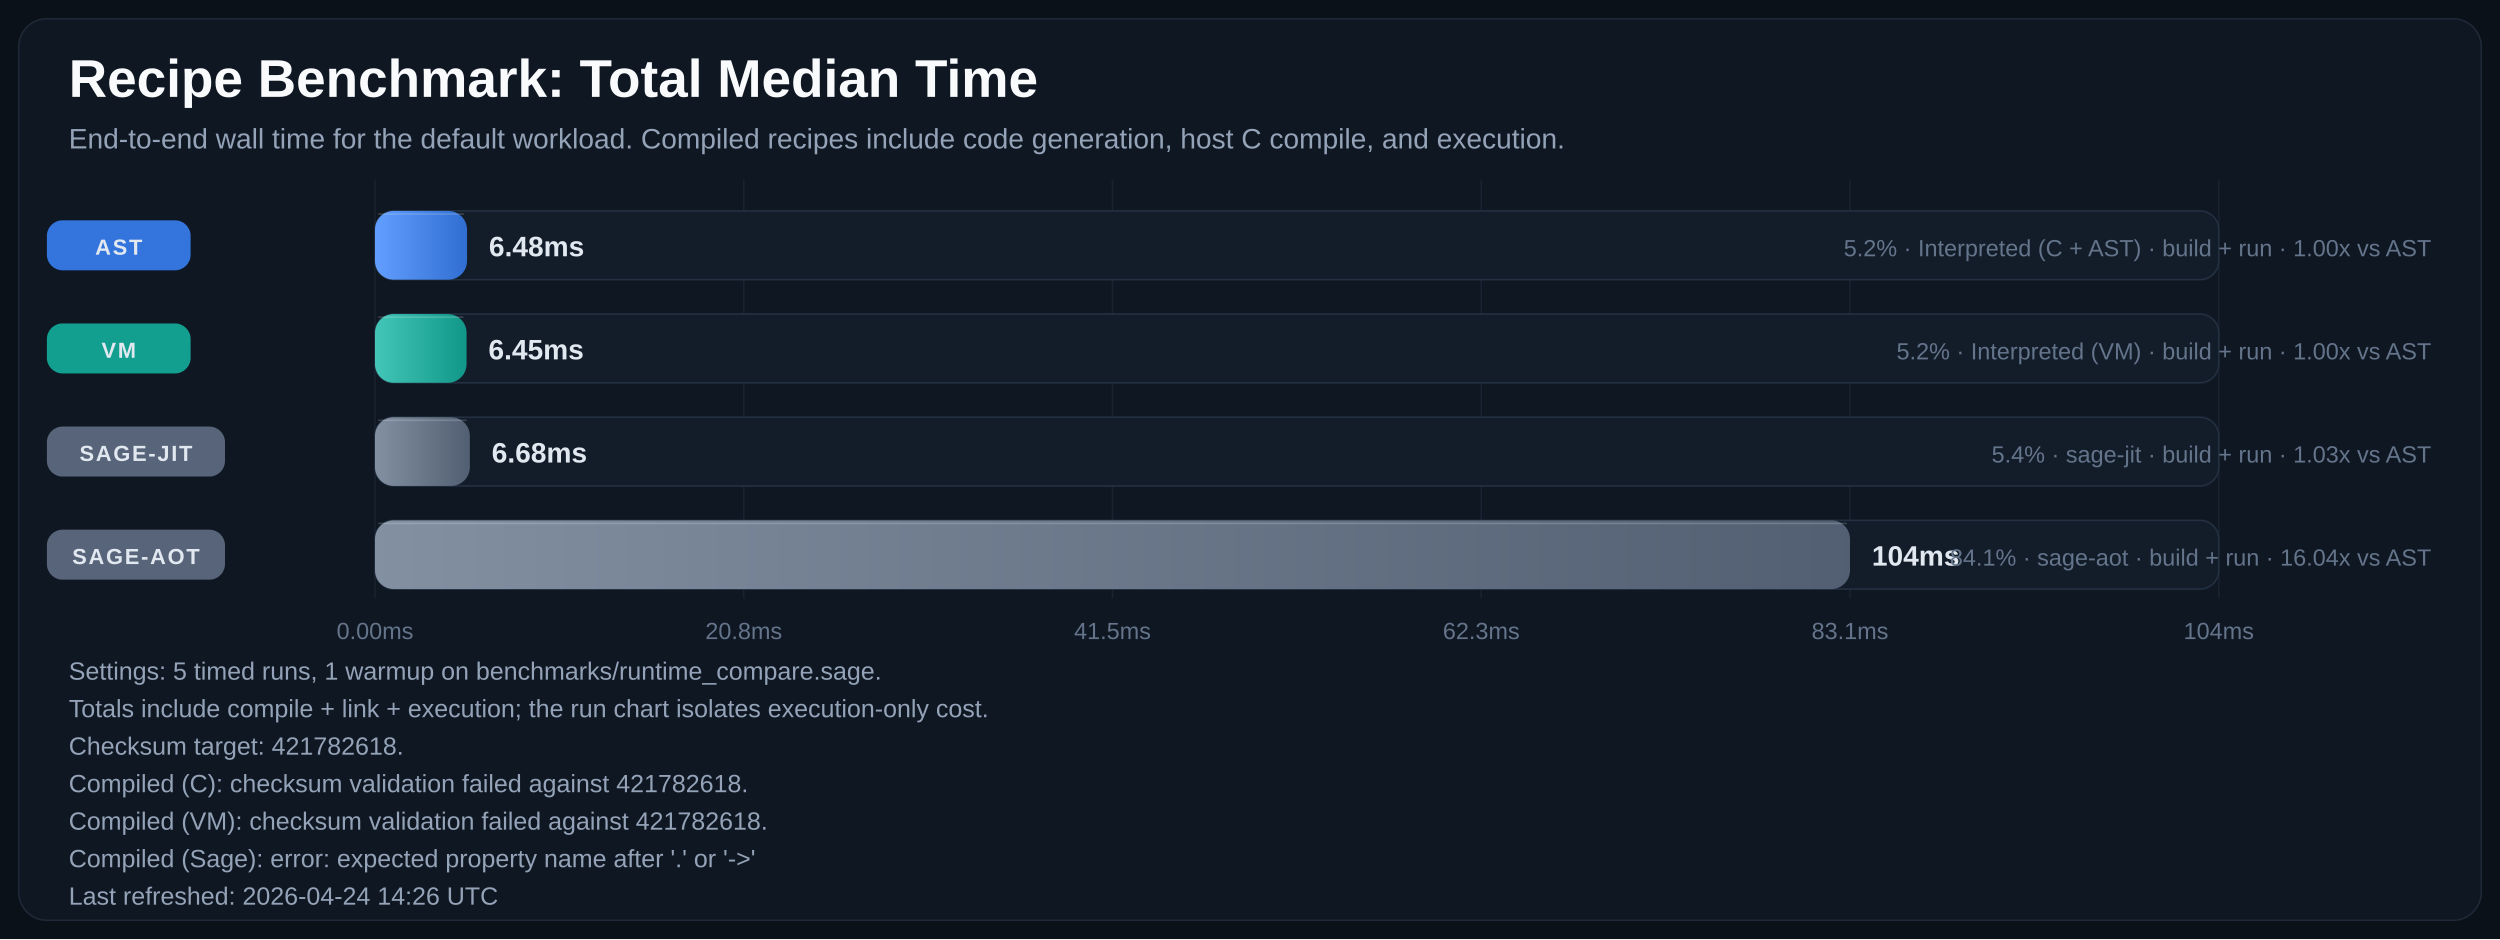
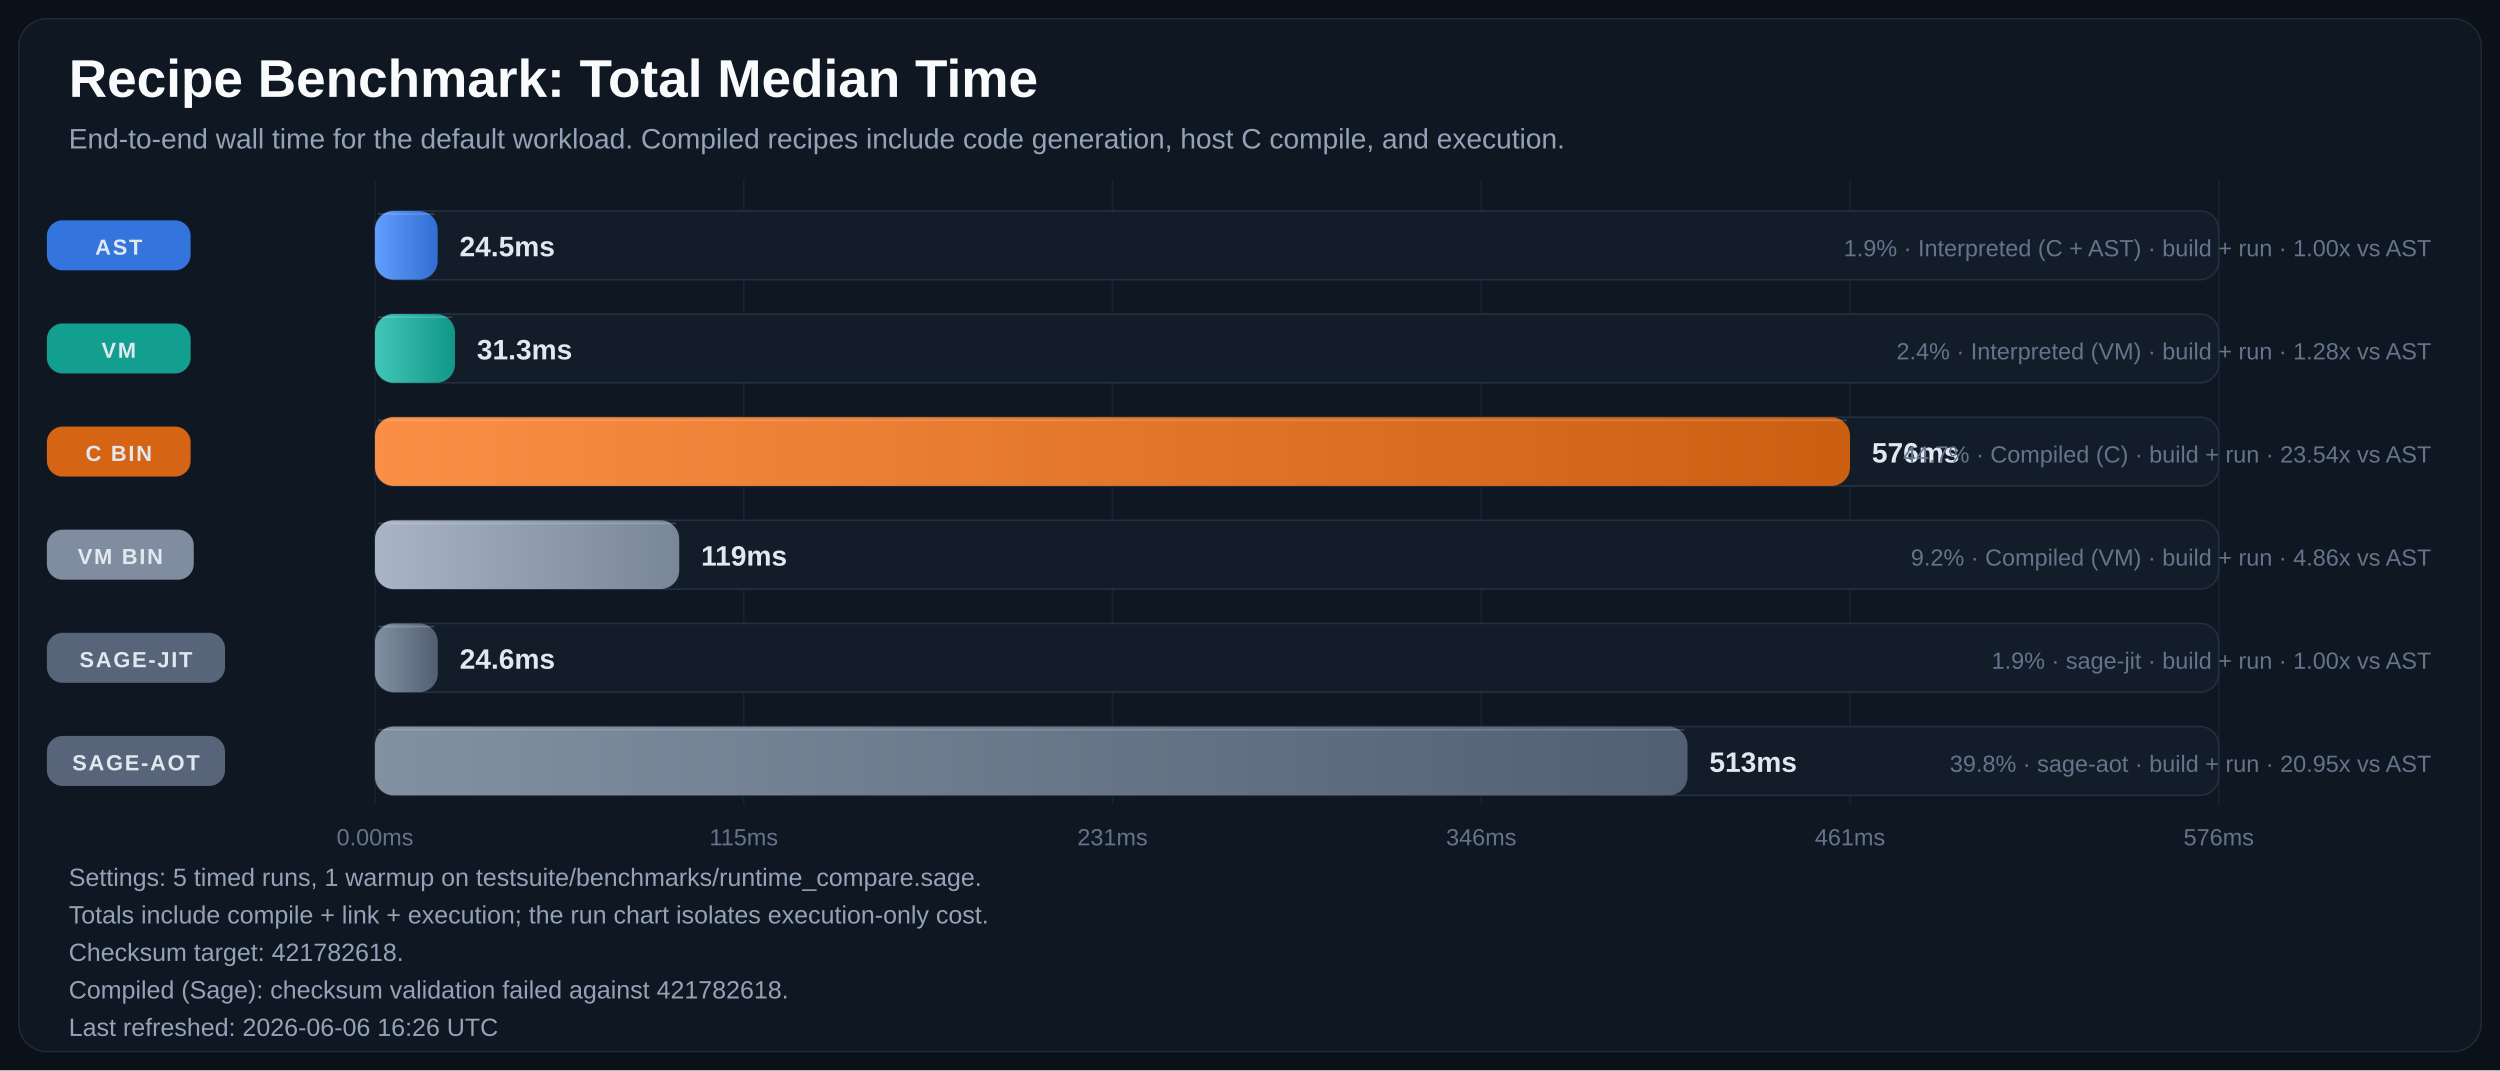
- <svg xmlns="http://www.w3.org/2000/svg" width="1600" height="601" viewBox="0 0 1600 601" role="img" aria-labelledby="title desc">
+ <svg xmlns="http://www.w3.org/2000/svg" width="1600" height="685" viewBox="0 0 1600 685" role="img" aria-labelledby="title desc">
  <defs>
    <linearGradient id="bar-gradient-0" x1="0%" y1="0%" x2="100%" y2="0%">
      <stop offset="0%" stop-color="#619EFF" />
      <stop offset="100%" stop-color="#306ED1" />
    </linearGradient>
    <linearGradient id="bar-gradient-1" x1="0%" y1="0%" x2="100%" y2="0%">
      <stop offset="0%" stop-color="#43C6B8" />
      <stop offset="100%" stop-color="#109788" />
    </linearGradient>
    <linearGradient id="bar-gradient-2" x1="0%" y1="0%" x2="100%" y2="0%">
+       <stop offset="0%" stop-color="#FA8F45" />
+       <stop offset="100%" stop-color="#CC5E12" />
+     </linearGradient>
+     <linearGradient id="bar-gradient-3" x1="0%" y1="0%" x2="100%" y2="0%">
+       <stop offset="0%" stop-color="#A9B5C6" />
+       <stop offset="100%" stop-color="#798697" />
+     </linearGradient>
+     <linearGradient id="bar-gradient-4" x1="0%" y1="0%" x2="100%" y2="0%">
      <stop offset="0%" stop-color="#8390A2" />
      <stop offset="100%" stop-color="#525F72" />
    </linearGradient>
-     <linearGradient id="bar-gradient-3" x1="0%" y1="0%" x2="100%" y2="0%">
+     <linearGradient id="bar-gradient-5" x1="0%" y1="0%" x2="100%" y2="0%">
      <stop offset="0%" stop-color="#8390A2" />
      <stop offset="100%" stop-color="#525F72" />
    </linearGradient>
  </defs>
  <rect width="100%" height="100%" fill="#0B1118" />
-   <rect x="12" y="12" width="1576" height="577" rx="18" fill="#0F1722" stroke="#1F2937" />
+   <rect x="12" y="12" width="1576" height="661" rx="18" fill="#0F1722" stroke="#1F2937" />
  <text x="44" y="62" fill="#F8FAFC" font-size="34" font-family="Segoe UI, Arial, sans-serif" font-weight="700">Recipe Benchmark: Total Median Time</text>
  <text x="44" y="95" fill="#94A3B8" font-size="18" font-family="Segoe UI, Arial, sans-serif">End-to-end wall time for the default workload. Compiled recipes include code generation, host C compile, and execution.</text>
-   <line x1="240.0" y1="115" x2="240.0" y2="383" stroke="#182231" stroke-width="1" />
-   <text x="240.0" y="409" text-anchor="middle" fill="#64748B" font-size="15" font-family="Segoe UI, Arial, sans-serif">0.00ms</text>
-   <line x1="476.0" y1="115" x2="476.0" y2="383" stroke="#182231" stroke-width="1" />
-   <text x="476.0" y="409" text-anchor="middle" fill="#64748B" font-size="15" font-family="Segoe UI, Arial, sans-serif">20.8ms</text>
-   <line x1="712.0" y1="115" x2="712.0" y2="383" stroke="#182231" stroke-width="1" />
-   <text x="712.0" y="409" text-anchor="middle" fill="#64748B" font-size="15" font-family="Segoe UI, Arial, sans-serif">41.5ms</text>
-   <line x1="948.0" y1="115" x2="948.0" y2="383" stroke="#182231" stroke-width="1" />
-   <text x="948.0" y="409" text-anchor="middle" fill="#64748B" font-size="15" font-family="Segoe UI, Arial, sans-serif">62.3ms</text>
-   <line x1="1184.0" y1="115" x2="1184.0" y2="383" stroke="#182231" stroke-width="1" />
-   <text x="1184.0" y="409" text-anchor="middle" fill="#64748B" font-size="15" font-family="Segoe UI, Arial, sans-serif">83.1ms</text>
-   <line x1="1420.0" y1="115" x2="1420.0" y2="383" stroke="#182231" stroke-width="1" />
-   <text x="1420.0" y="409" text-anchor="middle" fill="#64748B" font-size="15" font-family="Segoe UI, Arial, sans-serif">104ms</text>
+   <line x1="240.0" y1="115" x2="240.0" y2="515" stroke="#182231" stroke-width="1" />
+   <text x="240.0" y="541" text-anchor="middle" fill="#64748B" font-size="15" font-family="Segoe UI, Arial, sans-serif">0.00ms</text>
+   <line x1="476.0" y1="115" x2="476.0" y2="515" stroke="#182231" stroke-width="1" />
+   <text x="476.0" y="541" text-anchor="middle" fill="#64748B" font-size="15" font-family="Segoe UI, Arial, sans-serif">115ms</text>
+   <line x1="712.0" y1="115" x2="712.0" y2="515" stroke="#182231" stroke-width="1" />
+   <text x="712.0" y="541" text-anchor="middle" fill="#64748B" font-size="15" font-family="Segoe UI, Arial, sans-serif">231ms</text>
+   <line x1="948.0" y1="115" x2="948.0" y2="515" stroke="#182231" stroke-width="1" />
+   <text x="948.0" y="541" text-anchor="middle" fill="#64748B" font-size="15" font-family="Segoe UI, Arial, sans-serif">346ms</text>
+   <line x1="1184.0" y1="115" x2="1184.0" y2="515" stroke="#182231" stroke-width="1" />
+   <text x="1184.0" y="541" text-anchor="middle" fill="#64748B" font-size="15" font-family="Segoe UI, Arial, sans-serif">461ms</text>
+   <line x1="1420.0" y1="115" x2="1420.0" y2="515" stroke="#182231" stroke-width="1" />
+   <text x="1420.0" y="541" text-anchor="middle" fill="#64748B" font-size="15" font-family="Segoe UI, Arial, sans-serif">576ms</text>
  <rect x="30" y="141.0" width="92" height="32" rx="10" fill="#3479E6" opacity="0.95" />
  <text x="76.0" y="163.0" text-anchor="middle" fill="#E2E8F0" font-size="14" font-family="Segoe UI, Arial, sans-serif" font-weight="700" letter-spacing="1.1">AST</text>
  <rect x="240" y="135" width="1180" height="44" rx="12" fill="#131D2A" stroke="#233041" />
-   <rect x="240" y="135" width="58.9" height="44" rx="12" fill="url(#bar-gradient-0)" />
-   <line x1="242.0" y1="137.0" x2="296.9" y2="137.0" stroke="#F8FAFC" stroke-opacity="0.18" />
-   <text x="312.9" y="164.0" text-anchor="start" fill="#E2E8F0" font-size="18" font-family="Segoe UI, Arial, sans-serif" font-weight="700">6.48ms</text>
-   <text x="1556" y="164.0" text-anchor="end" fill="#64748B" font-size="15" font-family="Segoe UI, Arial, sans-serif">5.2% · Interpreted (C + AST) · build + run · 1.00x vs AST</text>
+   <rect x="240" y="135" width="40.1" height="44" rx="12" fill="url(#bar-gradient-0)" />
+   <line x1="242.0" y1="137.0" x2="278.1" y2="137.0" stroke="#F8FAFC" stroke-opacity="0.18" />
+   <text x="294.1" y="164.0" text-anchor="start" fill="#E2E8F0" font-size="18" font-family="Segoe UI, Arial, sans-serif" font-weight="700">24.5ms</text>
+   <text x="1556" y="164.0" text-anchor="end" fill="#64748B" font-size="15" font-family="Segoe UI, Arial, sans-serif">1.9% · Interpreted (C + AST) · build + run · 1.00x vs AST</text>
  <rect x="30" y="207.0" width="92" height="32" rx="10" fill="#12A695" opacity="0.95" />
  <text x="76.0" y="229.0" text-anchor="middle" fill="#E2E8F0" font-size="14" font-family="Segoe UI, Arial, sans-serif" font-weight="700" letter-spacing="1.1">VM</text>
  <rect x="240" y="201" width="1180" height="44" rx="12" fill="#131D2A" stroke="#233041" />
-   <rect x="240" y="201" width="58.6" height="44" rx="12" fill="url(#bar-gradient-1)" />
-   <line x1="242.0" y1="203.0" x2="296.6" y2="203.0" stroke="#F8FAFC" stroke-opacity="0.18" />
-   <text x="312.6" y="230.0" text-anchor="start" fill="#E2E8F0" font-size="18" font-family="Segoe UI, Arial, sans-serif" font-weight="700">6.45ms</text>
-   <text x="1556" y="230.0" text-anchor="end" fill="#64748B" font-size="15" font-family="Segoe UI, Arial, sans-serif">5.2% · Interpreted (VM) · build + run · 1.00x vs AST</text>
-   <rect x="30" y="273.0" width="114" height="32" rx="10" fill="#5A687D" opacity="0.95" />
-   <text x="87.0" y="295.0" text-anchor="middle" fill="#E2E8F0" font-size="14" font-family="Segoe UI, Arial, sans-serif" font-weight="700" letter-spacing="1.1">SAGE-JIT</text>
+   <rect x="240" y="201" width="51.2" height="44" rx="12" fill="url(#bar-gradient-1)" />
+   <line x1="242.0" y1="203.0" x2="289.2" y2="203.0" stroke="#F8FAFC" stroke-opacity="0.18" />
+   <text x="305.2" y="230.0" text-anchor="start" fill="#E2E8F0" font-size="18" font-family="Segoe UI, Arial, sans-serif" font-weight="700">31.3ms</text>
+   <text x="1556" y="230.0" text-anchor="end" fill="#64748B" font-size="15" font-family="Segoe UI, Arial, sans-serif">2.4% · Interpreted (VM) · build + run · 1.28x vs AST</text>
+   <rect x="30" y="273.0" width="92" height="32" rx="10" fill="#E06814" opacity="0.95" />
+   <text x="76.0" y="295.0" text-anchor="middle" fill="#E2E8F0" font-size="14" font-family="Segoe UI, Arial, sans-serif" font-weight="700" letter-spacing="1.1">C BIN</text>
  <rect x="240" y="267" width="1180" height="44" rx="12" fill="#131D2A" stroke="#233041" />
-   <rect x="240" y="267" width="60.7" height="44" rx="12" fill="url(#bar-gradient-2)" />
-   <line x1="242.0" y1="269.0" x2="298.7" y2="269.0" stroke="#F8FAFC" stroke-opacity="0.18" />
-   <text x="314.7" y="296.0" text-anchor="start" fill="#E2E8F0" font-size="18" font-family="Segoe UI, Arial, sans-serif" font-weight="700">6.68ms</text>
-   <text x="1556" y="296.0" text-anchor="end" fill="#64748B" font-size="15" font-family="Segoe UI, Arial, sans-serif">5.4% · sage-jit · build + run · 1.03x vs AST</text>
-   <rect x="30" y="339.0" width="114" height="32" rx="10" fill="#5A687D" opacity="0.95" />
-   <text x="87.0" y="361.0" text-anchor="middle" fill="#E2E8F0" font-size="14" font-family="Segoe UI, Arial, sans-serif" font-weight="700" letter-spacing="1.1">SAGE-AOT</text>
+   <rect x="240" y="267" width="944.0" height="44" rx="12" fill="url(#bar-gradient-2)" />
+   <line x1="242.0" y1="269.0" x2="1182.0" y2="269.0" stroke="#F8FAFC" stroke-opacity="0.18" />
+   <text x="1198.0" y="296.0" text-anchor="start" fill="#E2E8F0" font-size="18" font-family="Segoe UI, Arial, sans-serif" font-weight="700">576ms</text>
+   <text x="1556" y="296.0" text-anchor="end" fill="#64748B" font-size="15" font-family="Segoe UI, Arial, sans-serif">44.7% · Compiled (C) · build + run · 23.54x vs AST</text>
+   <rect x="30" y="339.0" width="94" height="32" rx="10" fill="#8593A6" opacity="0.95" />
+   <text x="77.0" y="361.0" text-anchor="middle" fill="#E2E8F0" font-size="14" font-family="Segoe UI, Arial, sans-serif" font-weight="700" letter-spacing="1.1">VM BIN</text>
  <rect x="240" y="333" width="1180" height="44" rx="12" fill="#131D2A" stroke="#233041" />
-   <rect x="240" y="333" width="944.0" height="44" rx="12" fill="url(#bar-gradient-3)" />
-   <line x1="242.0" y1="335.0" x2="1182.0" y2="335.0" stroke="#F8FAFC" stroke-opacity="0.18" />
-   <text x="1198.0" y="362.0" text-anchor="start" fill="#E2E8F0" font-size="18" font-family="Segoe UI, Arial, sans-serif" font-weight="700">104ms</text>
-   <text x="1556" y="362.0" text-anchor="end" fill="#64748B" font-size="15" font-family="Segoe UI, Arial, sans-serif">84.1% · sage-aot · build + run · 16.04x vs AST</text>
-   <text x="44" y="435" fill="#94A3B8" font-size="16" font-family="Segoe UI, Arial, sans-serif">Settings: 5 timed runs, 1 warmup on benchmarks/runtime_compare.sage.</text>
-   <text x="44" y="459" fill="#94A3B8" font-size="16" font-family="Segoe UI, Arial, sans-serif">Totals include compile + link + execution; the run chart isolates execution-only cost.</text>
-   <text x="44" y="483" fill="#94A3B8" font-size="16" font-family="Segoe UI, Arial, sans-serif">Checksum target: 421782618.</text>
-   <text x="44" y="507" fill="#94A3B8" font-size="16" font-family="Segoe UI, Arial, sans-serif">Compiled (C): checksum validation failed against 421782618.</text>
-   <text x="44" y="531" fill="#94A3B8" font-size="16" font-family="Segoe UI, Arial, sans-serif">Compiled (VM): checksum validation failed against 421782618.</text>
-   <text x="44" y="555" fill="#94A3B8" font-size="16" font-family="Segoe UI, Arial, sans-serif">Compiled (Sage): error: expected property name after '.' or '-&gt;'</text>
-   <text x="44" y="579" fill="#94A3B8" font-size="16" font-family="Segoe UI, Arial, sans-serif">Last refreshed: 2026-04-24 14:26 UTC</text>
+   <rect x="240" y="333" width="194.7" height="44" rx="12" fill="url(#bar-gradient-3)" />
+   <line x1="242.0" y1="335.0" x2="432.7" y2="335.0" stroke="#F8FAFC" stroke-opacity="0.18" />
+   <text x="448.7" y="362.0" text-anchor="start" fill="#E2E8F0" font-size="18" font-family="Segoe UI, Arial, sans-serif" font-weight="700">119ms</text>
+   <text x="1556" y="362.0" text-anchor="end" fill="#64748B" font-size="15" font-family="Segoe UI, Arial, sans-serif">9.2% · Compiled (VM) · build + run · 4.86x vs AST</text>
+   <rect x="30" y="405.0" width="114" height="32" rx="10" fill="#5A687D" opacity="0.95" />
+   <text x="87.0" y="427.0" text-anchor="middle" fill="#E2E8F0" font-size="14" font-family="Segoe UI, Arial, sans-serif" font-weight="700" letter-spacing="1.1">SAGE-JIT</text>
+   <rect x="240" y="399" width="1180" height="44" rx="12" fill="#131D2A" stroke="#233041" />
+   <rect x="240" y="399" width="40.2" height="44" rx="12" fill="url(#bar-gradient-4)" />
+   <line x1="242.0" y1="401.0" x2="278.2" y2="401.0" stroke="#F8FAFC" stroke-opacity="0.18" />
+   <text x="294.2" y="428.0" text-anchor="start" fill="#E2E8F0" font-size="18" font-family="Segoe UI, Arial, sans-serif" font-weight="700">24.6ms</text>
+   <text x="1556" y="428.0" text-anchor="end" fill="#64748B" font-size="15" font-family="Segoe UI, Arial, sans-serif">1.9% · sage-jit · build + run · 1.00x vs AST</text>
+   <rect x="30" y="471.0" width="114" height="32" rx="10" fill="#5A687D" opacity="0.95" />
+   <text x="87.0" y="493.0" text-anchor="middle" fill="#E2E8F0" font-size="14" font-family="Segoe UI, Arial, sans-serif" font-weight="700" letter-spacing="1.1">SAGE-AOT</text>
+   <rect x="240" y="465" width="1180" height="44" rx="12" fill="#131D2A" stroke="#233041" />
+   <rect x="240" y="465" width="840.0" height="44" rx="12" fill="url(#bar-gradient-5)" />
+   <line x1="242.0" y1="467.0" x2="1078.0" y2="467.0" stroke="#F8FAFC" stroke-opacity="0.18" />
+   <text x="1094.0" y="494.0" text-anchor="start" fill="#E2E8F0" font-size="18" font-family="Segoe UI, Arial, sans-serif" font-weight="700">513ms</text>
+   <text x="1556" y="494.0" text-anchor="end" fill="#64748B" font-size="15" font-family="Segoe UI, Arial, sans-serif">39.8% · sage-aot · build + run · 20.95x vs AST</text>
+   <text x="44" y="567" fill="#94A3B8" font-size="16" font-family="Segoe UI, Arial, sans-serif">Settings: 5 timed runs, 1 warmup on testsuite/benchmarks/runtime_compare.sage.</text>
+   <text x="44" y="591" fill="#94A3B8" font-size="16" font-family="Segoe UI, Arial, sans-serif">Totals include compile + link + execution; the run chart isolates execution-only cost.</text>
+   <text x="44" y="615" fill="#94A3B8" font-size="16" font-family="Segoe UI, Arial, sans-serif">Checksum target: 421782618.</text>
+   <text x="44" y="639" fill="#94A3B8" font-size="16" font-family="Segoe UI, Arial, sans-serif">Compiled (Sage): checksum validation failed against 421782618.</text>
+   <text x="44" y="663" fill="#94A3B8" font-size="16" font-family="Segoe UI, Arial, sans-serif">Last refreshed: 2026-06-06 16:26 UTC</text>
</svg>
